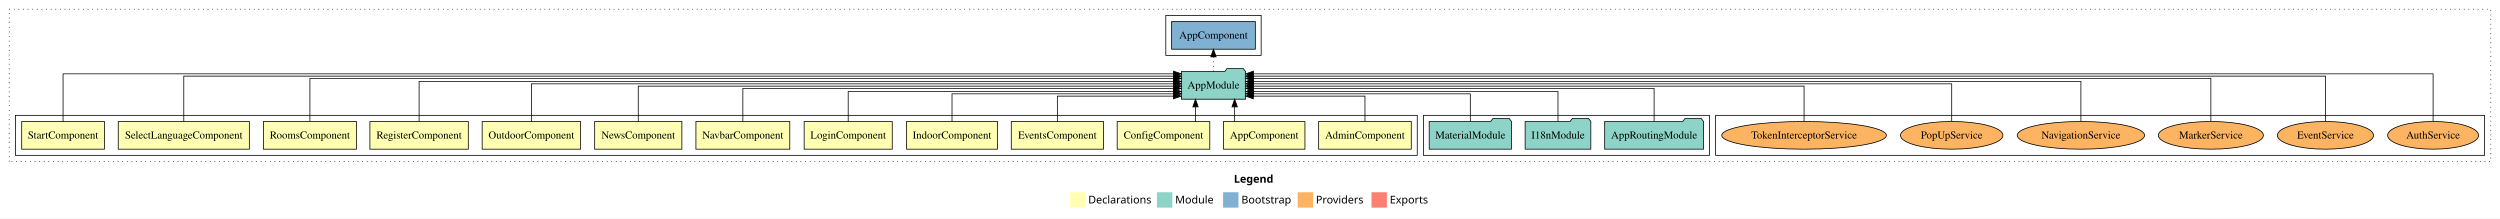
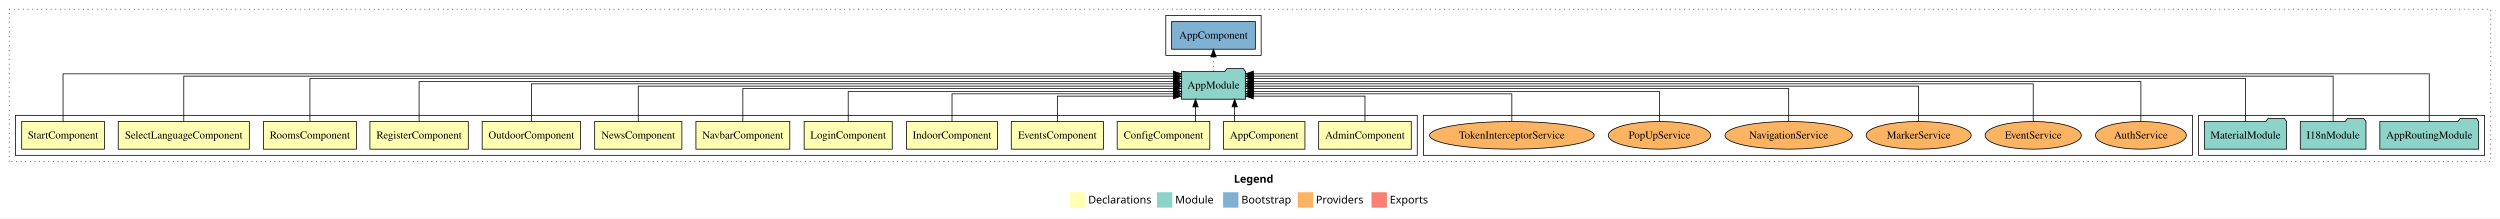
<svg xmlns="http://www.w3.org/2000/svg" width="3251pt" height="284pt" viewBox="0.00 0.00 3251.00 284.00">
  <g id="graph0" class="graph" transform="scale(1 1) rotate(0) translate(4 280)">
    <polygon fill="white" stroke="transparent" points="-4,4 -4,-280 3247,-280 3247,4 -4,4" />
    <text text-anchor="start" x="1600.51" y="-42.4" font-family="sans-serif" font-weight="bold" font-size="14.00">Legend</text>
    <polygon fill="#ffffb3" stroke="transparent" points="1387.5,-10 1387.5,-30 1407.5,-30 1407.5,-10 1387.5,-10" />
    <text text-anchor="start" x="1411.13" y="-15.4" font-family="sans-serif" font-size="14.00">  Declarations</text>
    <polygon fill="#8dd3c7" stroke="transparent" points="1500.5,-10 1500.5,-30 1520.5,-30 1520.5,-10 1500.5,-10" />
    <text text-anchor="start" x="1524.23" y="-15.4" font-family="sans-serif" font-size="14.00">  Module</text>
    <polygon fill="#80b1d3" stroke="transparent" points="1586.5,-10 1586.5,-30 1606.5,-30 1606.5,-10 1586.5,-10" />
    <text text-anchor="start" x="1610.28" y="-15.4" font-family="sans-serif" font-size="14.00">  Bootstrap</text>
    <polygon fill="#fdb462" stroke="transparent" points="1683.5,-10 1683.5,-30 1703.5,-30 1703.5,-10 1683.5,-10" />
    <text text-anchor="start" x="1707.17" y="-15.4" font-family="sans-serif" font-size="14.00">  Providers</text>
    <polygon fill="#fb8072" stroke="transparent" points="1779.5,-10 1779.5,-30 1799.5,-30 1799.5,-10 1779.5,-10" />
    <text text-anchor="start" x="1803.23" y="-15.4" font-family="sans-serif" font-size="14.00">  Exports</text>
    <g id="clust1" class="cluster">
      <polygon fill="none" stroke="black" stroke-dasharray="1,5" points="8,-70 8,-268 3235,-268 3235,-70 8,-70" />
    </g>
+     <g id="clust18" class="cluster">
+       <polygon fill="none" stroke="black" points="1512,-208 1512,-260 1636,-260 1636,-208 1512,-208" />
+     </g>
+     <g id="clust16" class="cluster">
+       <polygon fill="none" stroke="black" points="2855,-78 2855,-130 3227,-130 3227,-78 2855,-78" />
+     </g>
    <g id="clust19" class="cluster">
-       <polygon fill="none" stroke="black" points="2227,-78 2227,-130 3227,-130 3227,-78 2227,-78" />
-     </g>
-     <g id="clust16" class="cluster">
-       <polygon fill="none" stroke="black" points="1847,-78 1847,-130 2219,-130 2219,-78 1847,-78" />
+       <polygon fill="none" stroke="black" points="1847,-78 1847,-130 2847,-130 2847,-78 1847,-78" />
    </g>
    <g id="clust2" class="cluster">
      <polygon fill="none" stroke="black" points="16,-78 16,-130 1839,-130 1839,-78 16,-78" />
-     </g>
-     <g id="clust18" class="cluster">
-       <polygon fill="none" stroke="black" points="1512,-208 1512,-260 1636,-260 1636,-208 1512,-208" />
    </g>
    <g id="node1" class="node">
      <polygon fill="#ffffb3" stroke="black" points="1831.22,-122 1710.78,-122 1710.78,-86 1831.22,-86 1831.22,-122" />
      <text text-anchor="middle" x="1771" y="-99.8" font-family="Times,serif" font-size="14.00">AdminComponent</text>
    </g>
    <g id="node14" class="node">
      <polygon fill="#8dd3c7" stroke="black" points="1615.66,-187 1612.66,-191 1591.66,-191 1588.66,-187 1532.34,-187 1532.34,-151 1615.66,-151 1615.66,-187" />
      <text text-anchor="middle" x="1574" y="-164.8" font-family="Times,serif" font-size="14.00">AppModule</text>
    </g>
    <g id="edge1" class="edge">
      <path fill="none" stroke="black" d="M1771,-122.12C1771,-136.78 1771,-155 1771,-155 1771,-155 1625.78,-155 1625.78,-155" />
      <polygon fill="black" stroke="black" points="1625.78,-151.5 1615.78,-155 1625.78,-158.5 1625.78,-151.5" />
    </g>
    <g id="node2" class="node">
      <polygon fill="#ffffb3" stroke="black" points="1692.94,-122 1587.06,-122 1587.06,-86 1692.94,-86 1692.94,-122" />
      <text text-anchor="middle" x="1640" y="-99.8" font-family="Times,serif" font-size="14.00">AppComponent</text>
    </g>
    <g id="edge2" class="edge">
      <path fill="none" stroke="black" d="M1601.55,-122.11C1601.55,-122.11 1601.55,-140.99 1601.55,-140.99" />
      <polygon fill="black" stroke="black" points="1598.05,-140.99 1601.55,-150.99 1605.05,-140.99 1598.05,-140.99" />
    </g>
    <g id="node3" class="node">
      <polygon fill="#ffffb3" stroke="black" points="1569.22,-122 1448.78,-122 1448.78,-86 1569.22,-86 1569.22,-122" />
      <text text-anchor="middle" x="1509" y="-99.8" font-family="Times,serif" font-size="14.00">ConfigComponent</text>
    </g>
    <g id="edge3" class="edge">
      <path fill="none" stroke="black" d="M1550.64,-122.11C1550.64,-122.11 1550.64,-140.99 1550.64,-140.99" />
      <polygon fill="black" stroke="black" points="1547.14,-140.99 1550.64,-150.99 1554.14,-140.99 1547.14,-140.99" />
    </g>
    <g id="node4" class="node">
      <polygon fill="#ffffb3" stroke="black" points="1430.94,-122 1311.06,-122 1311.06,-86 1430.94,-86 1430.94,-122" />
      <text text-anchor="middle" x="1371" y="-99.8" font-family="Times,serif" font-size="14.00">EventsComponent</text>
    </g>
    <g id="edge4" class="edge">
      <path fill="none" stroke="black" d="M1371,-122.12C1371,-136.78 1371,-155 1371,-155 1371,-155 1521.94,-155 1521.94,-155" />
      <polygon fill="black" stroke="black" points="1521.94,-158.5 1531.94,-155 1521.94,-151.5 1521.94,-158.5" />
    </g>
    <g id="node5" class="node">
      <polygon fill="#ffffb3" stroke="black" points="1293.15,-122 1174.85,-122 1174.85,-86 1293.15,-86 1293.15,-122" />
      <text text-anchor="middle" x="1234" y="-99.8" font-family="Times,serif" font-size="14.00">IndoorComponent</text>
    </g>
    <g id="edge5" class="edge">
      <path fill="none" stroke="black" d="M1234,-122.28C1234,-137.95 1234,-158 1234,-158 1234,-158 1522.31,-158 1522.31,-158" />
      <polygon fill="black" stroke="black" points="1522.31,-161.5 1532.31,-158 1522.31,-154.5 1522.31,-161.5" />
    </g>
    <g id="node6" class="node">
      <polygon fill="#ffffb3" stroke="black" points="1156.28,-122 1041.72,-122 1041.72,-86 1156.28,-86 1156.28,-122" />
      <text text-anchor="middle" x="1099" y="-99.8" font-family="Times,serif" font-size="14.00">LoginComponent</text>
    </g>
    <g id="edge6" class="edge">
      <path fill="none" stroke="black" d="M1099,-122.04C1099,-138.73 1099,-161 1099,-161 1099,-161 1522.26,-161 1522.26,-161" />
      <polygon fill="black" stroke="black" points="1522.26,-164.5 1532.26,-161 1522.26,-157.5 1522.26,-164.5" />
    </g>
    <g id="node7" class="node">
      <polygon fill="#ffffb3" stroke="black" points="1023.03,-122 900.97,-122 900.97,-86 1023.03,-86 1023.03,-122" />
      <text text-anchor="middle" x="962" y="-99.8" font-family="Times,serif" font-size="14.00">NavbarComponent</text>
    </g>
    <g id="edge7" class="edge">
      <path fill="none" stroke="black" d="M962,-122.3C962,-140.27 962,-165 962,-165 962,-165 1521.93,-165 1521.93,-165" />
      <polygon fill="black" stroke="black" points="1521.93,-168.5 1531.93,-165 1521.93,-161.5 1521.93,-168.5" />
    </g>
    <g id="node8" class="node">
      <polygon fill="#ffffb3" stroke="black" points="882.7,-122 769.3,-122 769.3,-86 882.7,-86 882.7,-122" />
      <text text-anchor="middle" x="826" y="-99.8" font-family="Times,serif" font-size="14.00">NewsComponent</text>
    </g>
    <g id="edge8" class="edge">
      <path fill="none" stroke="black" d="M826,-122.17C826,-141.09 826,-168 826,-168 826,-168 1522.18,-168 1522.18,-168" />
      <polygon fill="black" stroke="black" points="1522.18,-171.5 1532.18,-168 1522.18,-164.5 1522.18,-171.5" />
    </g>
    <g id="node9" class="node">
      <polygon fill="#ffffb3" stroke="black" points="750.99,-122 623.01,-122 623.01,-86 750.99,-86 750.99,-122" />
      <text text-anchor="middle" x="687" y="-99.8" font-family="Times,serif" font-size="14.00">OutdoorComponent</text>
    </g>
    <g id="edge9" class="edge">
      <path fill="none" stroke="black" d="M687,-122.31C687,-142.15 687,-171 687,-171 687,-171 1522.11,-171 1522.11,-171" />
      <polygon fill="black" stroke="black" points="1522.11,-174.5 1532.11,-171 1522.11,-167.5 1522.11,-174.5" />
    </g>
    <g id="node10" class="node">
      <polygon fill="#ffffb3" stroke="black" points="604.98,-122 477.02,-122 477.02,-86 604.98,-86 604.98,-122" />
      <text text-anchor="middle" x="541" y="-99.8" font-family="Times,serif" font-size="14.00">RegisterComponent</text>
    </g>
    <g id="edge10" class="edge">
      <path fill="none" stroke="black" d="M541,-122.03C541,-142.77 541,-174 541,-174 541,-174 1522.23,-174 1522.23,-174" />
      <polygon fill="black" stroke="black" points="1522.23,-177.5 1532.23,-174 1522.23,-170.5 1522.23,-177.5" />
    </g>
    <g id="node11" class="node">
      <polygon fill="#ffffb3" stroke="black" points="459.5,-122 338.5,-122 338.5,-86 459.5,-86 459.5,-122" />
      <text text-anchor="middle" x="399" y="-99.8" font-family="Times,serif" font-size="14.00">RoomsComponent</text>
    </g>
    <g id="edge11" class="edge">
      <path fill="none" stroke="black" d="M399,-122.29C399,-144.21 399,-178 399,-178 399,-178 1522.18,-178 1522.18,-178" />
      <polygon fill="black" stroke="black" points="1522.18,-181.5 1532.18,-178 1522.18,-174.5 1522.18,-181.5" />
    </g>
    <g id="node12" class="node">
      <polygon fill="#ffffb3" stroke="black" points="320.24,-122 149.76,-122 149.76,-86 320.24,-86 320.24,-122" />
      <text text-anchor="middle" x="235" y="-99.8" font-family="Times,serif" font-size="14.00">SelectLanguageComponent</text>
    </g>
    <g id="edge12" class="edge">
      <path fill="none" stroke="black" d="M235,-122.25C235,-145.02 235,-181 235,-181 235,-181 1522.09,-181 1522.09,-181" />
      <polygon fill="black" stroke="black" points="1522.09,-184.5 1532.09,-181 1522.09,-177.5 1522.09,-184.5" />
    </g>
    <g id="node13" class="node">
      <polygon fill="#ffffb3" stroke="black" points="131.77,-122 24.23,-122 24.23,-86 131.77,-86 131.77,-122" />
      <text text-anchor="middle" x="78" y="-99.8" font-family="Times,serif" font-size="14.00">StartComponent</text>
    </g>
    <g id="edge13" class="edge">
      <path fill="none" stroke="black" d="M78,-122.15C78,-145.76 78,-184 78,-184 78,-184 1522.03,-184 1522.03,-184" />
      <polygon fill="black" stroke="black" points="1522.03,-187.5 1532.03,-184 1522.03,-180.5 1522.03,-187.5" />
    </g>
    <g id="node18" class="node">
      <polygon fill="#80b1d3" stroke="black" points="1628.44,-252 1519.56,-252 1519.56,-216 1628.44,-216 1628.44,-252" />
      <text text-anchor="middle" x="1574" y="-229.8" font-family="Times,serif" font-size="14.00">AppComponent </text>
    </g>
    <g id="edge17" class="edge">
      <path fill="none" stroke="black" stroke-dasharray="1,5" d="M1574,-187.11C1574,-187.11 1574,-205.99 1574,-205.99" />
      <polygon fill="black" stroke="black" points="1570.5,-205.99 1574,-215.99 1577.5,-205.99 1570.5,-205.99" />
    </g>
    <g id="node15" class="node">
-       <polygon fill="#8dd3c7" stroke="black" points="2211.27,-122 2208.27,-126 2187.27,-126 2184.27,-122 2082.73,-122 2082.73,-86 2211.27,-86 2211.27,-122" />
-       <text text-anchor="middle" x="2147" y="-99.8" font-family="Times,serif" font-size="14.00">AppRoutingModule</text>
+       <polygon fill="#8dd3c7" stroke="black" points="3219.27,-122 3216.27,-126 3195.27,-126 3192.27,-122 3090.73,-122 3090.73,-86 3219.27,-86 3219.27,-122" />
+       <text text-anchor="middle" x="3155" y="-99.8" font-family="Times,serif" font-size="14.00">AppRoutingModule</text>
    </g>
    <g id="edge14" class="edge">
-       <path fill="none" stroke="black" d="M2147,-122.3C2147,-140.27 2147,-165 2147,-165 2147,-165 1625.67,-165 1625.67,-165" />
-       <polygon fill="black" stroke="black" points="1625.67,-161.5 1615.67,-165 1625.67,-168.5 1625.67,-161.5" />
+       <path fill="none" stroke="black" d="M3155,-122.15C3155,-145.76 3155,-184 3155,-184 3155,-184 1625.88,-184 1625.88,-184" />
+       <polygon fill="black" stroke="black" points="1625.88,-180.5 1615.88,-184 1625.88,-187.5 1625.88,-180.5" />
    </g>
    <g id="node16" class="node">
-       <polygon fill="#8dd3c7" stroke="black" points="2064.71,-122 2061.71,-126 2040.71,-126 2037.71,-122 1979.29,-122 1979.29,-86 2064.71,-86 2064.71,-122" />
-       <text text-anchor="middle" x="2022" y="-99.8" font-family="Times,serif" font-size="14.00">I18nModule</text>
+       <polygon fill="#8dd3c7" stroke="black" points="3072.71,-122 3069.71,-126 3048.71,-126 3045.71,-122 2987.29,-122 2987.29,-86 3072.71,-86 3072.71,-122" />
+       <text text-anchor="middle" x="3030" y="-99.8" font-family="Times,serif" font-size="14.00">I18nModule</text>
    </g>
    <g id="edge15" class="edge">
-       <path fill="none" stroke="black" d="M2022,-122.04C2022,-138.73 2022,-161 2022,-161 2022,-161 1625.74,-161 1625.74,-161" />
-       <polygon fill="black" stroke="black" points="1625.74,-157.5 1615.74,-161 1625.74,-164.5 1625.74,-157.5" />
+       <path fill="none" stroke="black" d="M3030,-122.25C3030,-145.02 3030,-181 3030,-181 3030,-181 1626.01,-181 1626.01,-181" />
+       <polygon fill="black" stroke="black" points="1626.01,-177.5 1616.01,-181 1626,-184.5 1626.01,-177.5" />
    </g>
    <g id="node17" class="node">
-       <polygon fill="#8dd3c7" stroke="black" points="1961.47,-122 1958.47,-126 1937.47,-126 1934.47,-122 1854.53,-122 1854.53,-86 1961.47,-86 1961.47,-122" />
-       <text text-anchor="middle" x="1908" y="-99.8" font-family="Times,serif" font-size="14.00">MaterialModule</text>
+       <polygon fill="#8dd3c7" stroke="black" points="2969.47,-122 2966.47,-126 2945.47,-126 2942.47,-122 2862.53,-122 2862.53,-86 2969.47,-86 2969.47,-122" />
+       <text text-anchor="middle" x="2916" y="-99.8" font-family="Times,serif" font-size="14.00">MaterialModule</text>
    </g>
    <g id="edge16" class="edge">
-       <path fill="none" stroke="black" d="M1908,-122.28C1908,-137.95 1908,-158 1908,-158 1908,-158 1625.96,-158 1625.96,-158" />
-       <polygon fill="black" stroke="black" points="1625.96,-154.5 1615.96,-158 1625.96,-161.5 1625.96,-154.5" />
+       <path fill="none" stroke="black" d="M2916,-122.29C2916,-144.21 2916,-178 2916,-178 2916,-178 1626.01,-178 1626.01,-178" />
+       <polygon fill="black" stroke="black" points="1626.01,-174.5 1616.01,-178 1626.01,-181.5 1626.01,-174.5" />
    </g>
    <g id="node19" class="node">
-       <ellipse fill="#fdb462" stroke="black" cx="3160" cy="-104" rx="59.11" ry="18" />
-       <text text-anchor="middle" x="3160" y="-99.8" font-family="Times,serif" font-size="14.00">AuthService</text>
+       <ellipse fill="#fdb462" stroke="black" cx="2780" cy="-104" rx="59.11" ry="18" />
+       <text text-anchor="middle" x="2780" y="-99.8" font-family="Times,serif" font-size="14.00">AuthService</text>
    </g>
    <g id="edge18" class="edge">
-       <path fill="none" stroke="black" d="M3160,-122.15C3160,-145.76 3160,-184 3160,-184 3160,-184 1626.01,-184 1626.01,-184" />
-       <polygon fill="black" stroke="black" points="1626.01,-180.5 1616.01,-184 1626.01,-187.5 1626.01,-180.5" />
+       <path fill="none" stroke="black" d="M2780,-122.03C2780,-142.77 2780,-174 2780,-174 2780,-174 1625.86,-174 1625.86,-174" />
+       <polygon fill="black" stroke="black" points="1625.86,-170.5 1615.86,-174 1625.86,-177.5 1625.86,-170.5" />
    </g>
    <g id="node20" class="node">
-       <ellipse fill="#fdb462" stroke="black" cx="3020" cy="-104" rx="62.54" ry="18" />
-       <text text-anchor="middle" x="3020" y="-99.8" font-family="Times,serif" font-size="14.00">EventService</text>
+       <ellipse fill="#fdb462" stroke="black" cx="2640" cy="-104" rx="62.54" ry="18" />
+       <text text-anchor="middle" x="2640" y="-99.8" font-family="Times,serif" font-size="14.00">EventService</text>
    </g>
    <g id="edge19" class="edge">
-       <path fill="none" stroke="black" d="M3020,-122.25C3020,-145.02 3020,-181 3020,-181 3020,-181 1625.72,-181 1625.72,-181" />
-       <polygon fill="black" stroke="black" points="1625.72,-177.5 1615.72,-181 1625.72,-184.5 1625.72,-177.5" />
+       <path fill="none" stroke="black" d="M2640,-122.31C2640,-142.15 2640,-171 2640,-171 2640,-171 1625.79,-171 1625.79,-171" />
+       <polygon fill="black" stroke="black" points="1625.79,-167.5 1615.79,-171 1625.79,-174.5 1625.79,-167.5" />
    </g>
    <g id="node21" class="node">
-       <ellipse fill="#fdb462" stroke="black" cx="2871" cy="-104" rx="68.32" ry="18" />
-       <text text-anchor="middle" x="2871" y="-99.8" font-family="Times,serif" font-size="14.00">MarkerService</text>
+       <ellipse fill="#fdb462" stroke="black" cx="2491" cy="-104" rx="68.32" ry="18" />
+       <text text-anchor="middle" x="2491" y="-99.8" font-family="Times,serif" font-size="14.00">MarkerService</text>
    </g>
    <g id="edge20" class="edge">
-       <path fill="none" stroke="black" d="M2871,-122.29C2871,-144.21 2871,-178 2871,-178 2871,-178 1625.68,-178 1625.68,-178" />
-       <polygon fill="black" stroke="black" points="1625.68,-174.5 1615.68,-178 1625.68,-181.5 1625.68,-174.5" />
+       <path fill="none" stroke="black" d="M2491,-122.17C2491,-141.09 2491,-168 2491,-168 2491,-168 1625.78,-168 1625.78,-168" />
+       <polygon fill="black" stroke="black" points="1625.78,-164.5 1615.78,-168 1625.78,-171.5 1625.78,-164.5" />
    </g>
    <g id="node22" class="node">
-       <ellipse fill="#fdb462" stroke="black" cx="2702" cy="-104" rx="82.8" ry="18" />
-       <text text-anchor="middle" x="2702" y="-99.8" font-family="Times,serif" font-size="14.00">NavigationService</text>
+       <ellipse fill="#fdb462" stroke="black" cx="2322" cy="-104" rx="82.8" ry="18" />
+       <text text-anchor="middle" x="2322" y="-99.8" font-family="Times,serif" font-size="14.00">NavigationService</text>
    </g>
    <g id="edge21" class="edge">
-       <path fill="none" stroke="black" d="M2702,-122.03C2702,-142.77 2702,-174 2702,-174 2702,-174 1625.82,-174 1625.82,-174" />
-       <polygon fill="black" stroke="black" points="1625.82,-170.5 1615.82,-174 1625.82,-177.5 1625.82,-170.5" />
+       <path fill="none" stroke="black" d="M2322,-122.3C2322,-140.27 2322,-165 2322,-165 2322,-165 1625.82,-165 1625.82,-165" />
+       <polygon fill="black" stroke="black" points="1625.82,-161.5 1615.82,-165 1625.82,-168.5 1625.82,-161.5" />
    </g>
    <g id="node23" class="node">
-       <ellipse fill="#fdb462" stroke="black" cx="2534" cy="-104" rx="66.63" ry="18" />
-       <text text-anchor="middle" x="2534" y="-99.8" font-family="Times,serif" font-size="14.00">PopUpService</text>
+       <ellipse fill="#fdb462" stroke="black" cx="2154" cy="-104" rx="66.63" ry="18" />
+       <text text-anchor="middle" x="2154" y="-99.8" font-family="Times,serif" font-size="14.00">PopUpService</text>
    </g>
    <g id="edge22" class="edge">
-       <path fill="none" stroke="black" d="M2534,-122.31C2534,-142.15 2534,-171 2534,-171 2534,-171 1625.87,-171 1625.87,-171" />
-       <polygon fill="black" stroke="black" points="1625.87,-167.5 1615.87,-171 1625.87,-174.5 1625.87,-167.5" />
+       <path fill="none" stroke="black" d="M2154,-122.04C2154,-138.73 2154,-161 2154,-161 2154,-161 1625.71,-161 1625.71,-161" />
+       <polygon fill="black" stroke="black" points="1625.71,-157.5 1615.71,-161 1625.71,-164.5 1625.71,-157.5" />
    </g>
    <g id="node24" class="node">
-       <ellipse fill="#fdb462" stroke="black" cx="2342" cy="-104" rx="107.04" ry="18" />
-       <text text-anchor="middle" x="2342" y="-99.8" font-family="Times,serif" font-size="14.00">TokenInterceptorService</text>
+       <ellipse fill="#fdb462" stroke="black" cx="1962" cy="-104" rx="107.04" ry="18" />
+       <text text-anchor="middle" x="1962" y="-99.8" font-family="Times,serif" font-size="14.00">TokenInterceptorService</text>
    </g>
    <g id="edge23" class="edge">
-       <path fill="none" stroke="black" d="M2342,-122.17C2342,-141.09 2342,-168 2342,-168 2342,-168 1625.84,-168 1625.84,-168" />
-       <polygon fill="black" stroke="black" points="1625.84,-164.5 1615.84,-168 1625.84,-171.5 1625.84,-164.5" />
+       <path fill="none" stroke="black" d="M1962,-122.28C1962,-137.95 1962,-158 1962,-158 1962,-158 1625.89,-158 1625.89,-158" />
+       <polygon fill="black" stroke="black" points="1625.89,-154.5 1615.89,-158 1625.89,-161.5 1625.89,-154.5" />
    </g>
  </g>
</svg>
